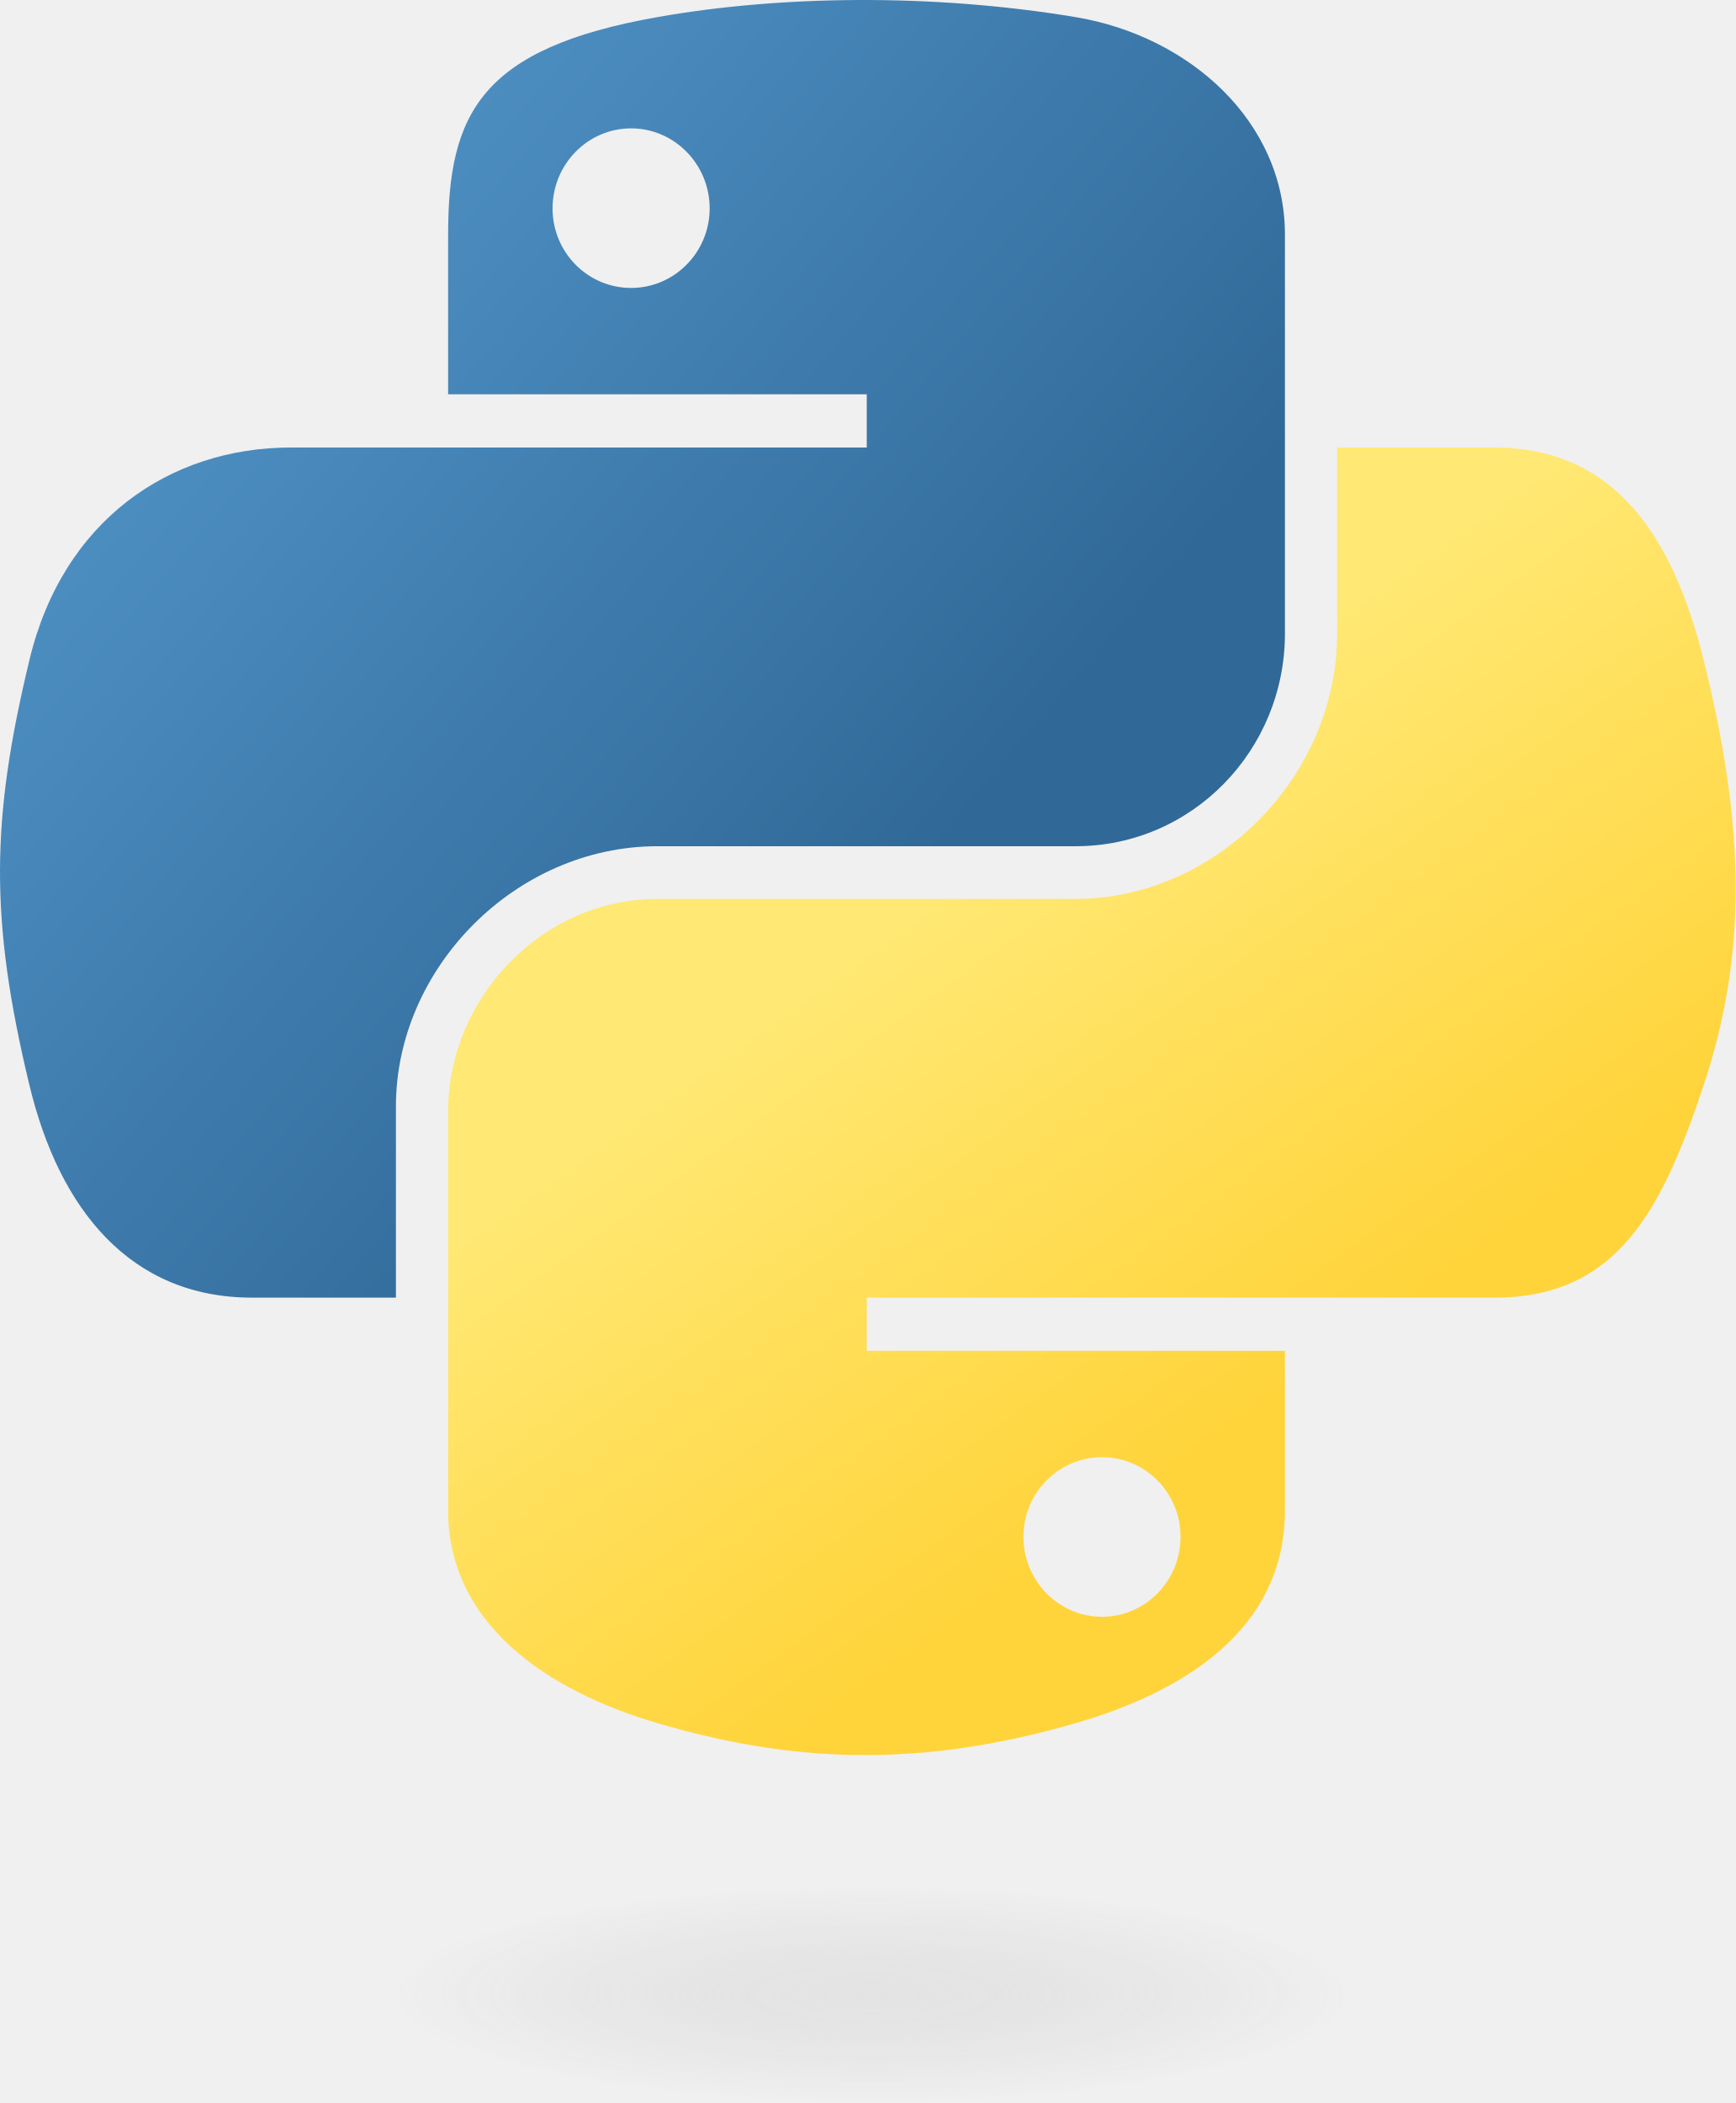
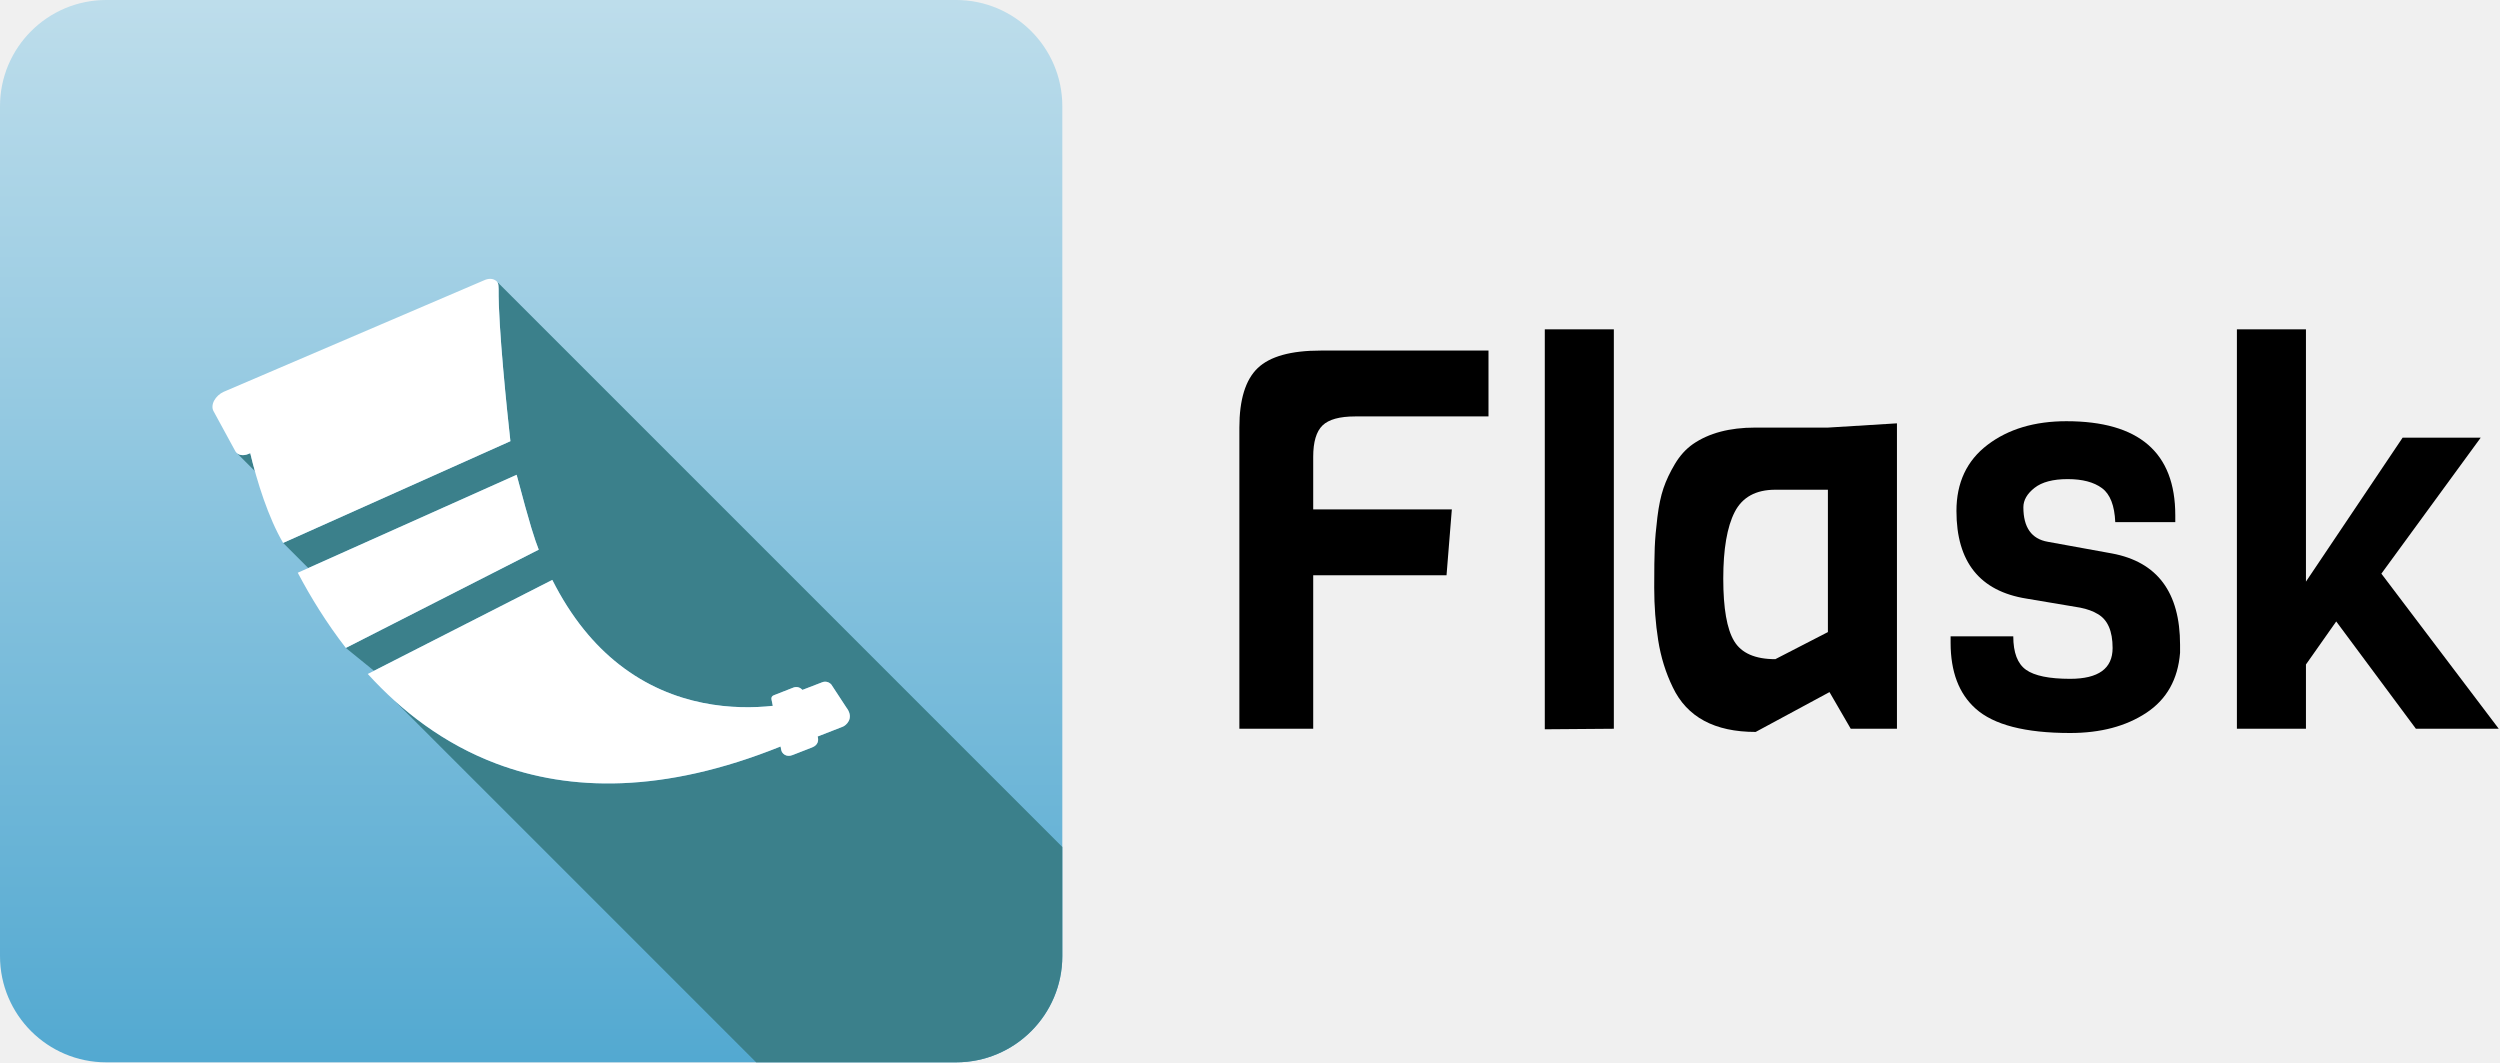
- <svg xmlns="http://www.w3.org/2000/svg" xmlns:xlink="http://www.w3.org/1999/xlink" version="1.0" id="svg2" width="83.371pt" height="101.001pt">
-   <defs id="defs4">
-     <linearGradient id="linearGradient2795">
-       <stop style="stop-color:#b8b8b8;stop-opacity:0.498;" offset="0" id="stop2797" />
-       <stop style="stop-color:#7f7f7f;stop-opacity:0;" offset="1" id="stop2799" />
+ <svg xmlns="http://www.w3.org/2000/svg" width="100%" height="100%" viewBox="0 0 706 300" version="1.1" xml:space="preserve" style="fill-rule:evenodd;clip-rule:evenodd;stroke-linejoin:round;stroke-miterlimit:2;">
+   <g>
+     <path id="Name" d="M420.35,117.6l-37.65,-0c-4.4,-0 -7.475,0.85 -9.225,2.55c-1.75,1.7 -2.625,4.65 -2.625,8.85l-0,14.85l39.15,-0l-1.5,18.6l-37.65,-0l-0,43.35l-20.85,-0l-0,-85.05c-0,-7.9 1.725,-13.5 5.175,-16.8c3.45,-3.3 9.375,-4.95 17.775,-4.95l47.4,-0l0,18.6Z" style="fill-rule:nonzero;" />
+     <path d="M455.75,205.8l-19.5,0.15l-0,-112.95l19.5,-0l-0,112.8Z" style="fill-rule:nonzero;" />
+     <path d="M535.7,205.8l-13.05,-0l-6,-10.35l-20.85,11.25c-11.6,-0 -19.4,-4.2 -23.4,-12.6c-2,-4.1 -3.375,-8.525 -4.125,-13.275c-0.75,-4.75 -1.125,-9.7 -1.125,-14.85c-0,-5.15 0.05,-8.95 0.15,-11.4c0.1,-2.45 0.35,-5.3 0.75,-8.55c0.4,-3.25 0.975,-5.975 1.725,-8.175c0.75,-2.2 1.825,-4.475 3.225,-6.825c1.4,-2.35 3.1,-4.225 5.1,-5.625c4.5,-3.1 10.35,-4.65 17.55,-4.65l20.55,-0l19.5,-1.2l-0,86.25Zm-19.5,-27.3l-0,-40.2l-14.85,-0c-5.5,-0 -9.325,2.1 -11.475,6.3c-2.15,4.2 -3.225,10.475 -3.225,18.825c-0,8.35 1.025,14.225 3.075,17.625c2.05,3.4 5.925,5.1 11.625,5.1l14.85,-7.65Z" style="fill-rule:nonzero;" />
+     <path d="M615.65,182.1l0,2.25c-0.6,7.5 -3.775,13.15 -9.525,16.95c-5.75,3.8 -12.925,5.7 -21.525,5.7c-12.7,-0 -21.6,-2.3 -26.7,-6.9c-4.7,-4.2 -7.05,-10.4 -7.05,-18.6l0,-1.8l17.7,0c0,4.6 1.2,7.75 3.6,9.45c2.4,1.7 6.55,2.55 12.45,2.55c8,0 12,-2.9 12,-8.7c0,-4.8 -1.4,-8 -4.2,-9.6c-1.3,-0.8 -2.95,-1.4 -4.95,-1.8l-15.15,-2.55c-13.2,-2.1 -19.8,-10.35 -19.8,-24.75c0,-8 2.925,-14.225 8.775,-18.675c5.85,-4.45 13.275,-6.675 22.275,-6.675c20.5,0 30.75,8.85 30.75,26.55l0,1.95l-16.95,0c-0.2,-4.7 -1.45,-7.9 -3.75,-9.6c-2.3,-1.7 -5.525,-2.55 -9.675,-2.55c-4.15,0 -7.275,0.825 -9.375,2.475c-2.1,1.65 -3.15,3.475 -3.15,5.475c0,5.7 2.3,8.95 6.9,9.75l18.15,3.3c12.8,2.4 19.2,11 19.2,25.8Z" style="fill-rule:nonzero;" />
+     <path d="M705.65,205.8l-23.4,-0l-22.5,-30.3l-8.55,12.15l0,18.15l-19.5,-0l0,-112.8l19.5,-0l0,71.25l27.3,-40.65l22.05,-0l-28.05,38.4l33.15,43.8Z" style="fill-rule:nonzero;" />
+     <g id="Logo">
+       <path id="Box" d="M300,30l0,240c0,16.557 -13.443,30 -30,30l-240,-0c-16.557,-0 -30,-13.443 -30,-30l0,-240c0,-16.557 13.443,-30 30,-30l240,0c16.557,0 30,13.443 30,30Z" style="fill:url(#_Linear1);" />
+       <path id="Shadow" d="M300,239.188l0,30.812c0,16.557 -13.443,30 -30,30l-56.467,-0l-102.271,-102.271c8.125,7.368 17.707,13.707 28.945,17.933c20.672,7.788 47.014,8.525 80.222,-4.85l0.184,0.941c0.164,1.054 1.433,2.17 3.152,1.494l5.516,-2.149c1.893,-0.716 1.904,-2.169 1.627,-3.111l7.103,-2.773c0.798,-0.307 3.274,-2.221 1.146,-5.23l-0.021,0l-4.37,-6.672c-0.655,-0.727 -1.668,-1.003 -2.558,-0.645l-5.608,2.16c-0.665,-0.737 -1.627,-1.013 -2.569,-0.645c-1.832,0.716 -3.674,1.443 -5.505,2.159c-0.594,0.225 -0.758,0.665 -0.645,1.239l0.358,1.749c-10.336,1.116 -27.805,0.563 -43.452,-11.727c-6.918,-5.424 -13.406,-13.099 -18.82,-23.835l-50.354,25.662l-7.947,-6.453c18.154,-9.251 36.319,-18.502 54.474,-27.754c-1.177,-3.049 -2.323,-6.355 -6.243,-21.143l-58.849,26.336l-7.097,-7.096l64.186,-28.726c-0.921,-8.328 -3.437,-32.242 -3.336,-43.002l-0,-0.01c-0.016,-1.137 -0.111,-1.697 -0.51,-2.103l159.709,159.71Zm-233.137,-111.262c0.763,0.699 2.048,0.814 3.356,0.238l0.45,-0.194c0.387,1.622 0.824,3.325 1.309,5.071l-5.115,-5.115Z" style="fill:#3b808b;" />
+       <g id="Icon">
+         <path d="M140.801,81.591c-0.021,-1.494 -0.174,-1.996 -0.972,-2.456c-0.758,-0.502 -1.904,-0.512 -2.999,-0.031l-73.683,31.551c-1.095,0.481 -2.128,1.443 -2.681,2.486c-0.552,1.044 -0.614,2.149 -0.184,2.937l6.151,11.298l0.081,0.133c0.666,1.055 2.17,1.331 3.705,0.655l0.45,-0.194c1.924,8.064 5.076,18.155 9.282,25.349l64.186,-28.726c-0.921,-8.33 -3.439,-32.257 -3.336,-43.012l-0,0.01Z" style="fill:#fff;fill-rule:nonzero;" />
+         <path d="M145.897,134.079l-61.811,27.662c3.633,6.887 8.115,14.194 13.58,21.235c18.154,-9.251 36.319,-18.502 54.474,-27.754c-1.177,-3.049 -2.323,-6.355 -6.243,-21.143Z" style="fill:#fff;fill-rule:nonzero;" />
+         <path d="M239.136,199.984l-4.37,-6.672c-0.655,-0.727 -1.668,-1.003 -2.558,-0.645l-5.608,2.16c-0.665,-0.737 -1.627,-1.013 -2.569,-0.645c-1.832,0.716 -3.674,1.443 -5.505,2.159c-0.594,0.225 -0.758,0.665 -0.645,1.239l0.358,1.749c-10.336,1.116 -27.805,0.563 -43.452,-11.727c-6.918,-5.424 -13.406,-13.099 -18.82,-23.835l-52.11,26.557c9.528,10.469 21.491,19.751 36.35,25.338c20.672,7.788 47.014,8.525 80.222,-4.85l0.184,0.941c0.164,1.054 1.433,2.17 3.152,1.494l5.516,-2.149c1.893,-0.716 1.904,-2.169 1.627,-3.111l7.103,-2.773c0.798,-0.307 3.274,-2.221 1.146,-5.23l-0.021,0Z" style="fill:#fff;fill-rule:nonzero;" />
+       </g>
+     </g>
+   </g>
+   <defs>
+     <linearGradient id="_Linear1" x1="0" y1="0" x2="1" y2="0" gradientUnits="userSpaceOnUse" gradientTransform="matrix(1.83697e-14,300,-300,1.83697e-14,160.554,0)">
+       <stop offset="0" style="stop-color:#bdddeb;stop-opacity:1" />
+       <stop offset="1" style="stop-color:#53a9d1;stop-opacity:1" />
    </linearGradient>
-     <linearGradient id="linearGradient2787">
-       <stop style="stop-color:#7f7f7f;stop-opacity:0.5;" offset="0" id="stop2789" />
-       <stop style="stop-color:#7f7f7f;stop-opacity:0;" offset="1" id="stop2791" />
-     </linearGradient>
-     <linearGradient id="linearGradient3676">
-       <stop style="stop-color:#b2b2b2;stop-opacity:0.5;" offset="0" id="stop3678" />
-       <stop style="stop-color:#b3b3b3;stop-opacity:0;" offset="1" id="stop3680" />
-     </linearGradient>
-     <linearGradient id="linearGradient3236">
-       <stop style="stop-color:#f4f4f4;stop-opacity:1" offset="0" id="stop3244" />
-       <stop style="stop-color:white;stop-opacity:1" offset="1" id="stop3240" />
-     </linearGradient>
-     <linearGradient id="linearGradient4671">
-       <stop style="stop-color:#ffd43b;stop-opacity:1;" offset="0" id="stop4673" />
-       <stop style="stop-color:#ffe873;stop-opacity:1" offset="1" id="stop4675" />
-     </linearGradient>
-     <linearGradient id="linearGradient4689">
-       <stop style="stop-color:#5a9fd4;stop-opacity:1;" offset="0" id="stop4691" />
-       <stop style="stop-color:#306998;stop-opacity:1;" offset="1" id="stop4693" />
-     </linearGradient>
-     <linearGradient x1="224.24" y1="144.757" x2="-65.309" y2="144.757" id="linearGradient2987" xlink:href="#linearGradient4671" gradientUnits="userSpaceOnUse" gradientTransform="translate(100.2702,99.61116)" />
-     <linearGradient x1="172.942" y1="77.476" x2="26.67" y2="76.313" id="linearGradient2990" xlink:href="#linearGradient4689" gradientUnits="userSpaceOnUse" gradientTransform="translate(100.2702,99.61116)" />
-     <linearGradient xlink:href="#linearGradient4689" id="linearGradient2587" gradientUnits="userSpaceOnUse" gradientTransform="translate(100.2702,99.61116)" x1="172.942" y1="77.476" x2="26.67" y2="76.313" />
-     <linearGradient xlink:href="#linearGradient4671" id="linearGradient2589" gradientUnits="userSpaceOnUse" gradientTransform="translate(100.2702,99.61116)" x1="224.24" y1="144.757" x2="-65.309" y2="144.757" />
-     <linearGradient xlink:href="#linearGradient4689" id="linearGradient2248" gradientUnits="userSpaceOnUse" gradientTransform="translate(100.2702,99.61116)" x1="172.942" y1="77.476" x2="26.67" y2="76.313" />
-     <linearGradient xlink:href="#linearGradient4671" id="linearGradient2250" gradientUnits="userSpaceOnUse" gradientTransform="translate(100.2702,99.61116)" x1="224.24" y1="144.757" x2="-65.309" y2="144.757" />
-     <linearGradient xlink:href="#linearGradient4671" id="linearGradient2255" gradientUnits="userSpaceOnUse" gradientTransform="matrix(0.562541,0,0,0.567972,-11.5974,-7.60954)" x1="224.24" y1="144.757" x2="-65.309" y2="144.757" />
-     <linearGradient xlink:href="#linearGradient4689" id="linearGradient2258" gradientUnits="userSpaceOnUse" gradientTransform="matrix(0.562541,0,0,0.567972,-11.5974,-7.60954)" x1="172.942" y1="76.176" x2="26.67" y2="76.313" />
-     <radialGradient xlink:href="#linearGradient2795" id="radialGradient2801" cx="61.519" cy="132.286" fx="61.519" fy="132.286" r="29.037" gradientTransform="matrix(1,0,0,0.177966,0,108.7434)" gradientUnits="userSpaceOnUse" />
-     <linearGradient xlink:href="#linearGradient4671" id="linearGradient1475" gradientUnits="userSpaceOnUse" gradientTransform="matrix(0.562541,0,0,0.567972,-14.99112,-11.70237)" x1="150.961" y1="192.352" x2="112.031" y2="137.273" />
-     <linearGradient xlink:href="#linearGradient4689" id="linearGradient1478" gradientUnits="userSpaceOnUse" gradientTransform="matrix(0.562541,0,0,0.567972,-14.99112,-11.70237)" x1="26.649" y1="20.604" x2="135.665" y2="114.398" />
-     <radialGradient xlink:href="#linearGradient2795" id="radialGradient1480" gradientUnits="userSpaceOnUse" gradientTransform="matrix(1.7490565e-8,-0.239947,1.054668,3.7915457e-7,-83.7008,142.462)" cx="61.519" cy="132.286" fx="61.519" fy="132.286" r="29.037" />
  </defs>
-   <path style="fill:url(#linearGradient1478);fill-opacity:1" d="M 54.919,9.1927421e-4 C 50.335,0.022 45.958,0.413 42.106,1.095 30.76,3.099 28.7,7.295 28.7,15.032 v 10.219 h 26.812 v 3.406 h -26.812 -10.062 c -7.792,0 -14.616,4.684 -16.75,13.594 -2.462,10.213 -2.571,16.586 0,27.25 1.906,7.938 6.458,13.594 14.25,13.594 h 9.219 v -12.25 c 0,-8.85 7.657,-16.656 16.75,-16.656 h 26.781 c 7.455,0 13.406,-6.138 13.406,-13.625 v -25.531 c 0,-7.266 -6.13,-12.725 -13.406,-13.937 C 64.282,0.328 59.502,-0.02 54.919,9.1927421e-4 Z m -14.5,8.219 c 2.77,0 5.031,2.299 5.031,5.125 -2e-6,2.816 -2.262,5.094 -5.031,5.094 -2.779,-1e-6 -5.031,-2.277 -5.031,-5.094 -10e-7,-2.826 2.252,-5.125 5.031,-5.125 z" id="path1948" />
-   <path style="fill:url(#linearGradient1475);fill-opacity:1" d="m 85.638,28.657 v 11.906 c 0,9.231 -7.826,17 -16.75,17 h -26.781 c -7.336,0 -13.406,6.278 -13.406,13.625 v 25.531 c 0,7.266 6.319,11.54 13.406,13.625 8.487,2.496 16.626,2.947 26.781,0 6.75,-1.954 13.406,-5.888 13.406,-13.625 V 86.501 h -26.781 v -3.406 h 26.781 13.406 c 7.792,0 10.696,-5.435 13.406,-13.594 2.799,-8.399 2.68,-16.476 0,-27.25 -1.926,-7.757 -5.604,-13.594 -13.406,-13.594 z m -15.062,64.656 c 2.779,3e-6 5.031,2.277 5.031,5.094 -2e-6,2.826 -2.252,5.125 -5.031,5.125 -2.77,0 -5.031,-2.299 -5.031,-5.125 2e-6,-2.816 2.262,-5.094 5.031,-5.094 z" id="path1950" />
-   <ellipse style="opacity:0.444;fill:url(#radialGradient1480);fill-opacity:1;fill-rule:nonzero;stroke:none;stroke-width:15.417;stroke-miterlimit:4;stroke-dasharray:none;stroke-opacity:1" id="path1894" cx="55.817" cy="127.701" rx="35.931" ry="6.967" />
</svg>
